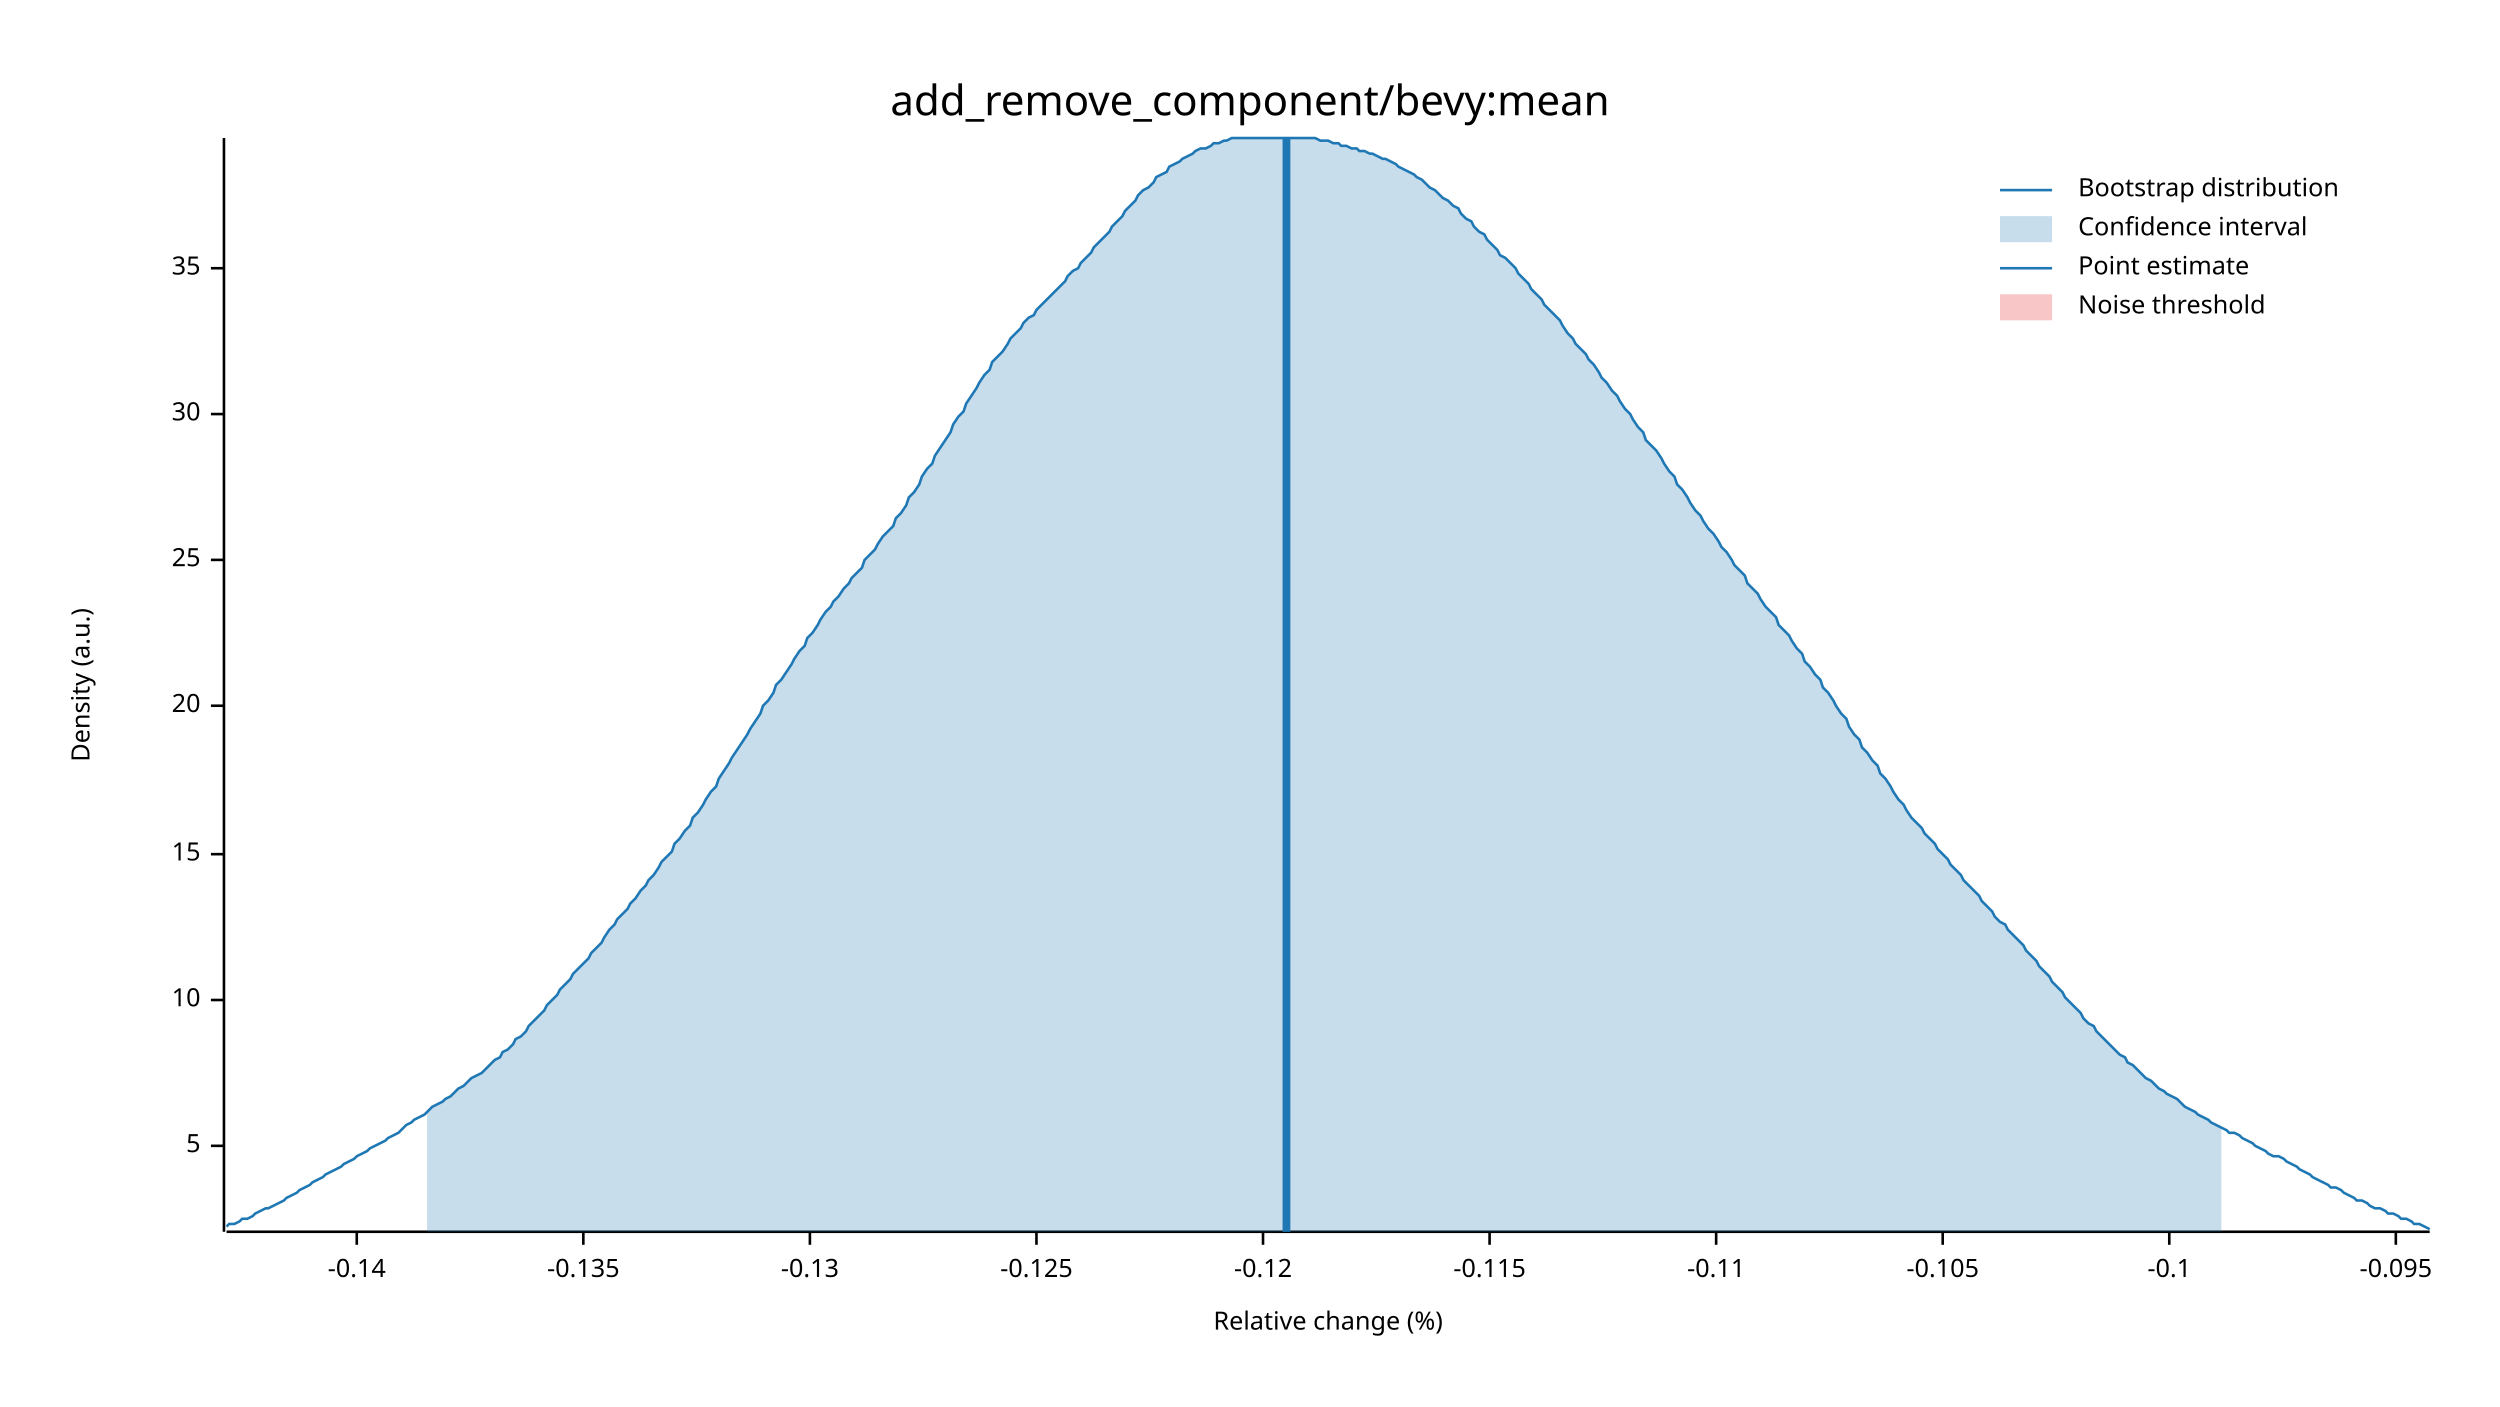
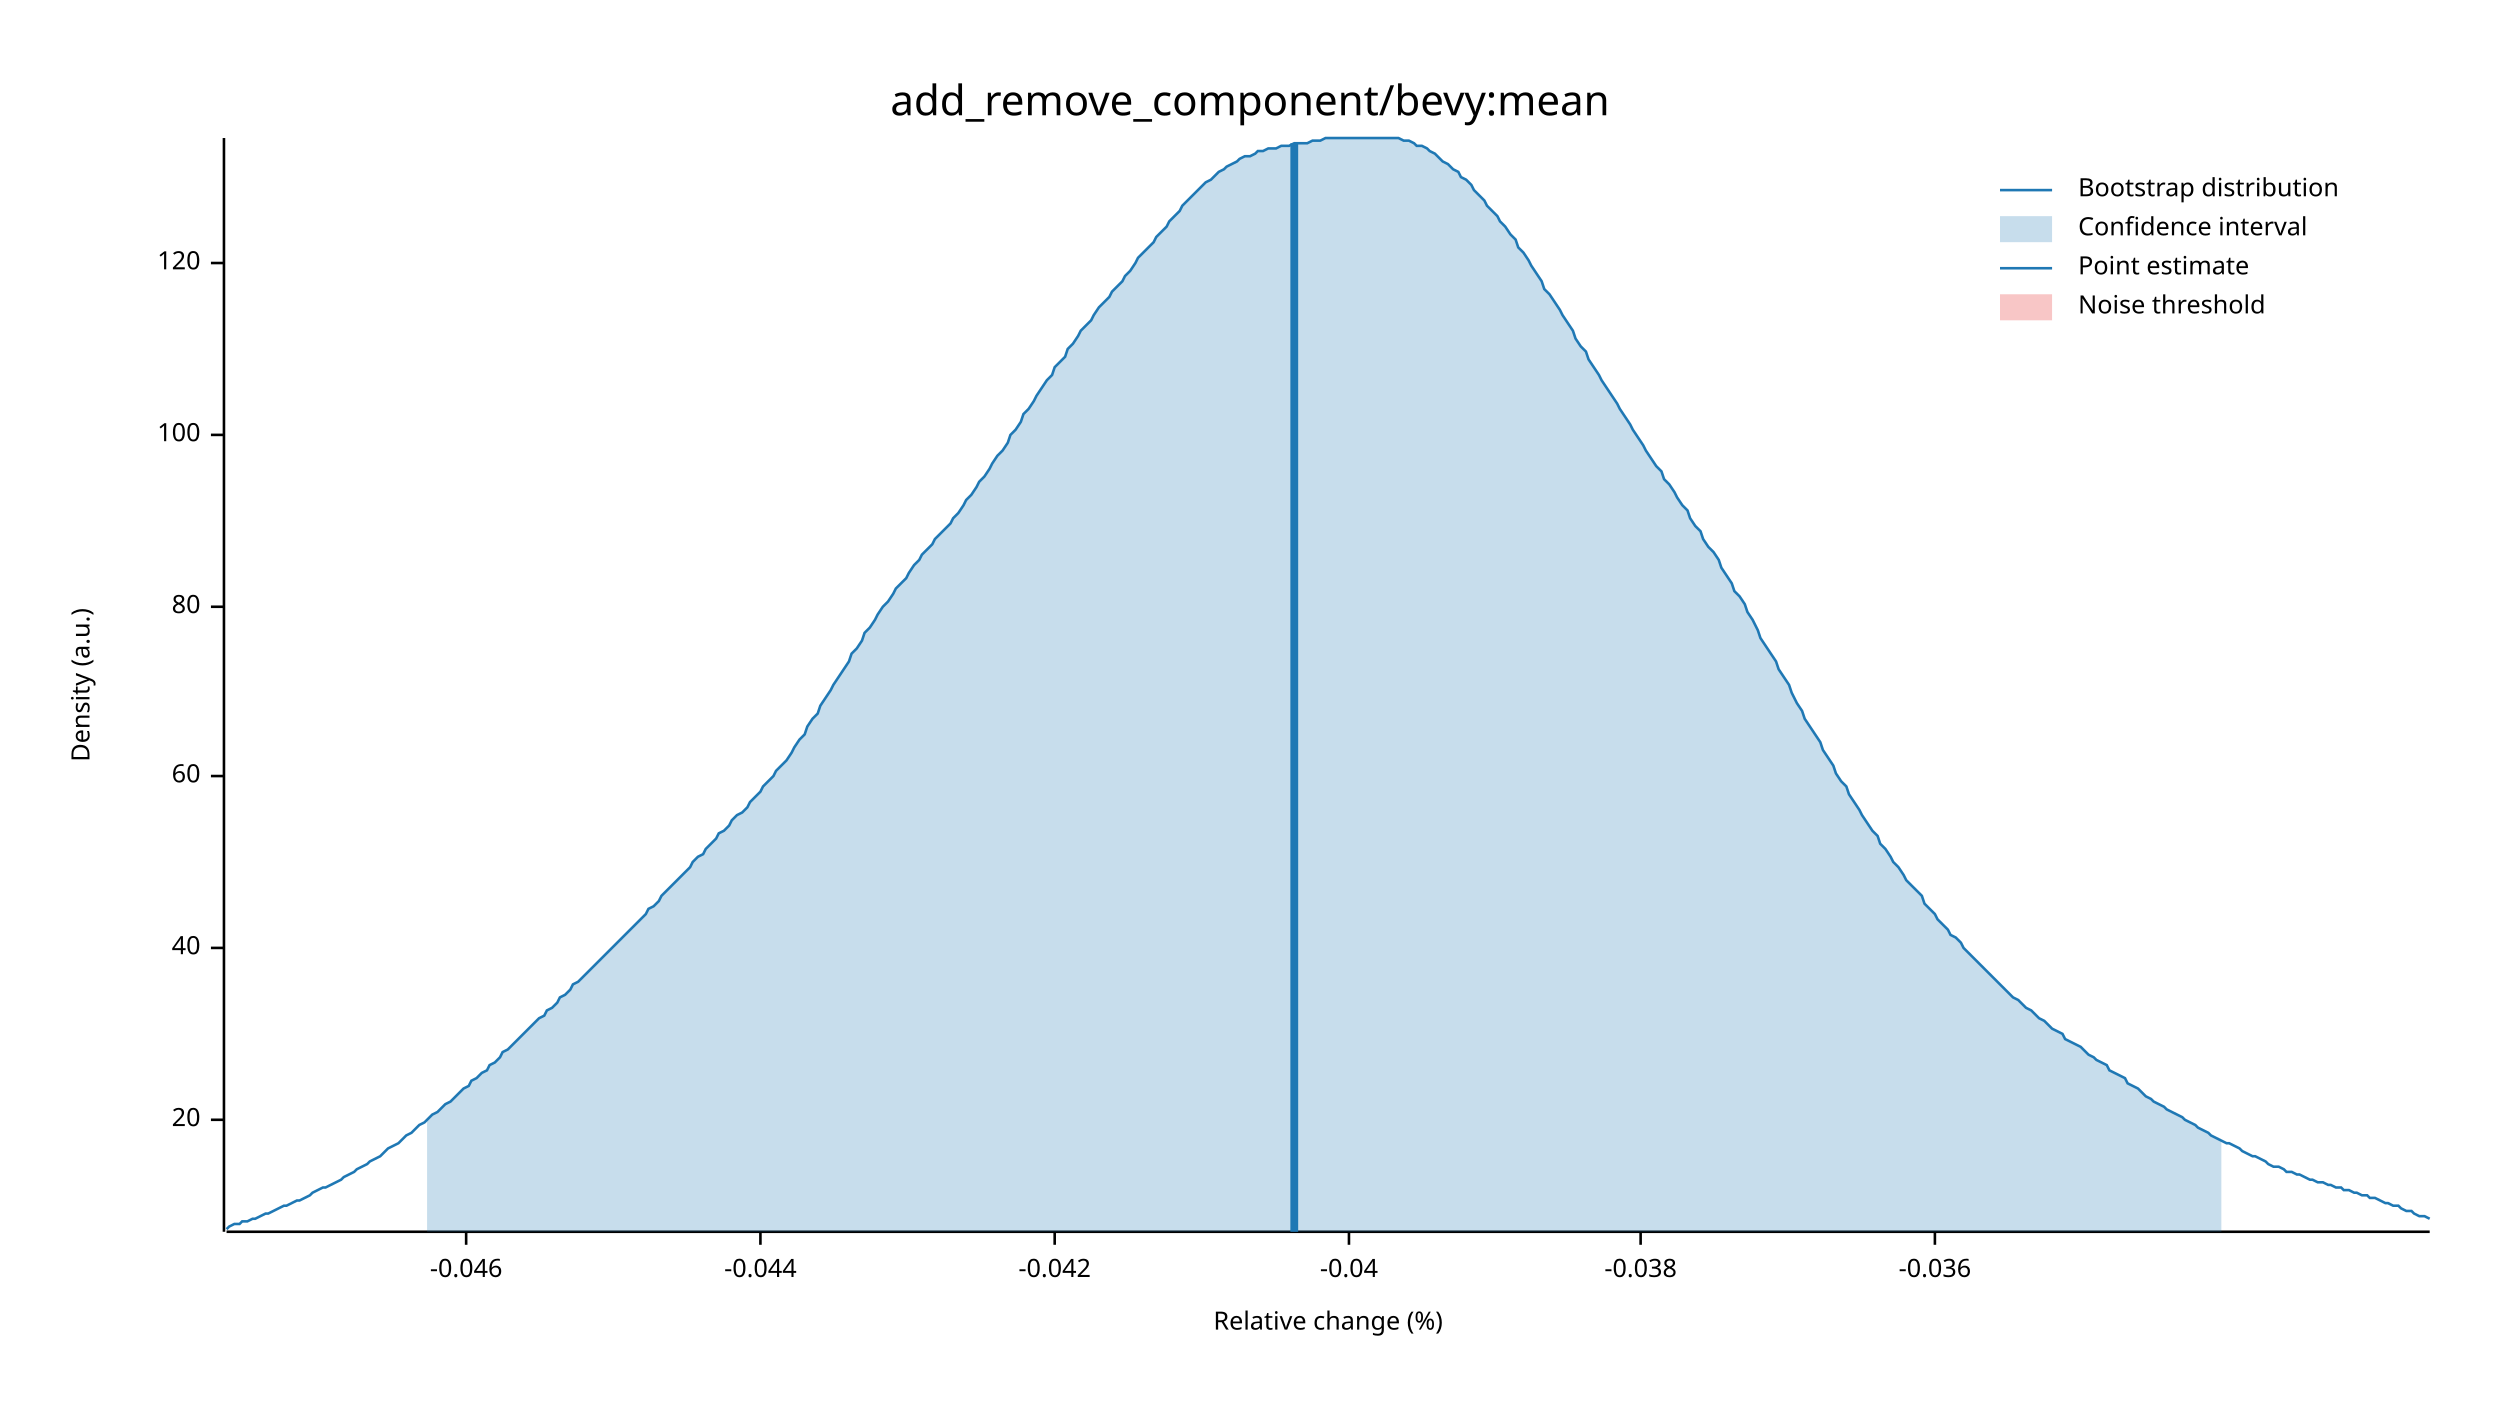
<svg xmlns="http://www.w3.org/2000/svg" width="960" height="540" viewBox="0 0 960 540">
  <text x="480" y="32" dy="0.76em" text-anchor="middle" font-family="sans-serif" font-size="16.129" opacity="1" fill="#000000">
add_remove_component/bevy:mean
</text>
  <text x="27" y="263" dy="0.76em" text-anchor="middle" font-family="sans-serif" font-size="9.677" opacity="1" fill="#000000" transform="rotate(270, 27, 263)">
Density (a.u.)
</text>
  <text x="510" y="513" dy="-0.5ex" text-anchor="middle" font-family="sans-serif" font-size="9.677" opacity="1" fill="#000000">
Relative change (%)
</text>
  <polyline fill="none" opacity="1" stroke="#000000" stroke-width="1" points="86,53 86,473 " />
-   <text x="77" y="440" dy="0.5ex" text-anchor="end" font-family="sans-serif" font-size="9.677" opacity="1" fill="#000000">
- 5
- </text>
-   <polyline fill="none" opacity="1" stroke="#000000" stroke-width="1" points="81,440 86,440 " />
-   <text x="77" y="384" dy="0.5ex" text-anchor="end" font-family="sans-serif" font-size="9.677" opacity="1" fill="#000000">
- 10
- </text>
-   <polyline fill="none" opacity="1" stroke="#000000" stroke-width="1" points="81,384 86,384 " />
-   <text x="77" y="328" dy="0.5ex" text-anchor="end" font-family="sans-serif" font-size="9.677" opacity="1" fill="#000000">
- 15
- </text>
-   <polyline fill="none" opacity="1" stroke="#000000" stroke-width="1" points="81,328 86,328 " />
-   <text x="77" y="271" dy="0.5ex" text-anchor="end" font-family="sans-serif" font-size="9.677" opacity="1" fill="#000000">
+   <text x="77" y="430" dy="0.5ex" text-anchor="end" font-family="sans-serif" font-size="9.677" opacity="1" fill="#000000">
20
</text>
-   <polyline fill="none" opacity="1" stroke="#000000" stroke-width="1" points="81,271 86,271 " />
-   <text x="77" y="215" dy="0.5ex" text-anchor="end" font-family="sans-serif" font-size="9.677" opacity="1" fill="#000000">
- 25
+   <polyline fill="none" opacity="1" stroke="#000000" stroke-width="1" points="81,430 86,430 " />
+   <text x="77" y="364" dy="0.5ex" text-anchor="end" font-family="sans-serif" font-size="9.677" opacity="1" fill="#000000">
+ 40
</text>
-   <polyline fill="none" opacity="1" stroke="#000000" stroke-width="1" points="81,215 86,215 " />
-   <text x="77" y="159" dy="0.5ex" text-anchor="end" font-family="sans-serif" font-size="9.677" opacity="1" fill="#000000">
- 30
+   <polyline fill="none" opacity="1" stroke="#000000" stroke-width="1" points="81,364 86,364 " />
+   <text x="77" y="298" dy="0.5ex" text-anchor="end" font-family="sans-serif" font-size="9.677" opacity="1" fill="#000000">
+ 60
</text>
-   <polyline fill="none" opacity="1" stroke="#000000" stroke-width="1" points="81,159 86,159 " />
-   <text x="77" y="103" dy="0.5ex" text-anchor="end" font-family="sans-serif" font-size="9.677" opacity="1" fill="#000000">
- 35
+   <polyline fill="none" opacity="1" stroke="#000000" stroke-width="1" points="81,298 86,298 " />
+   <text x="77" y="233" dy="0.5ex" text-anchor="end" font-family="sans-serif" font-size="9.677" opacity="1" fill="#000000">
+ 80
</text>
-   <polyline fill="none" opacity="1" stroke="#000000" stroke-width="1" points="81,103 86,103 " />
+   <polyline fill="none" opacity="1" stroke="#000000" stroke-width="1" points="81,233 86,233 " />
+   <text x="77" y="167" dy="0.5ex" text-anchor="end" font-family="sans-serif" font-size="9.677" opacity="1" fill="#000000">
+ 100
+ </text>
+   <polyline fill="none" opacity="1" stroke="#000000" stroke-width="1" points="81,167 86,167 " />
+   <text x="77" y="101" dy="0.5ex" text-anchor="end" font-family="sans-serif" font-size="9.677" opacity="1" fill="#000000">
+ 120
+ </text>
+   <polyline fill="none" opacity="1" stroke="#000000" stroke-width="1" points="81,101 86,101 " />
  <polyline fill="none" opacity="1" stroke="#000000" stroke-width="1" points="87,473 933,473 " />
-   <text x="137" y="483" dy="0.76em" text-anchor="middle" font-family="sans-serif" font-size="9.677" opacity="1" fill="#000000">
- -0.14
+   <text x="179" y="483" dy="0.76em" text-anchor="middle" font-family="sans-serif" font-size="9.677" opacity="1" fill="#000000">
+ -0.046
</text>
-   <polyline fill="none" opacity="1" stroke="#000000" stroke-width="1" points="137,473 137,478 " />
-   <text x="224" y="483" dy="0.76em" text-anchor="middle" font-family="sans-serif" font-size="9.677" opacity="1" fill="#000000">
- -0.135
+   <polyline fill="none" opacity="1" stroke="#000000" stroke-width="1" points="179,473 179,478 " />
+   <text x="292" y="483" dy="0.76em" text-anchor="middle" font-family="sans-serif" font-size="9.677" opacity="1" fill="#000000">
+ -0.044
</text>
-   <polyline fill="none" opacity="1" stroke="#000000" stroke-width="1" points="224,473 224,478 " />
-   <text x="311" y="483" dy="0.76em" text-anchor="middle" font-family="sans-serif" font-size="9.677" opacity="1" fill="#000000">
- -0.13
+   <polyline fill="none" opacity="1" stroke="#000000" stroke-width="1" points="292,473 292,478 " />
+   <text x="405" y="483" dy="0.76em" text-anchor="middle" font-family="sans-serif" font-size="9.677" opacity="1" fill="#000000">
+ -0.042
</text>
-   <polyline fill="none" opacity="1" stroke="#000000" stroke-width="1" points="311,473 311,478 " />
-   <text x="398" y="483" dy="0.76em" text-anchor="middle" font-family="sans-serif" font-size="9.677" opacity="1" fill="#000000">
- -0.125
+   <polyline fill="none" opacity="1" stroke="#000000" stroke-width="1" points="405,473 405,478 " />
+   <text x="518" y="483" dy="0.76em" text-anchor="middle" font-family="sans-serif" font-size="9.677" opacity="1" fill="#000000">
+ -0.04
</text>
-   <polyline fill="none" opacity="1" stroke="#000000" stroke-width="1" points="398,473 398,478 " />
-   <text x="485" y="483" dy="0.76em" text-anchor="middle" font-family="sans-serif" font-size="9.677" opacity="1" fill="#000000">
- -0.12
+   <polyline fill="none" opacity="1" stroke="#000000" stroke-width="1" points="518,473 518,478 " />
+   <text x="630" y="483" dy="0.76em" text-anchor="middle" font-family="sans-serif" font-size="9.677" opacity="1" fill="#000000">
+ -0.038
</text>
-   <polyline fill="none" opacity="1" stroke="#000000" stroke-width="1" points="485,473 485,478 " />
-   <text x="572" y="483" dy="0.76em" text-anchor="middle" font-family="sans-serif" font-size="9.677" opacity="1" fill="#000000">
- -0.115
+   <polyline fill="none" opacity="1" stroke="#000000" stroke-width="1" points="630,473 630,478 " />
+   <text x="743" y="483" dy="0.76em" text-anchor="middle" font-family="sans-serif" font-size="9.677" opacity="1" fill="#000000">
+ -0.036
</text>
-   <polyline fill="none" opacity="1" stroke="#000000" stroke-width="1" points="572,473 572,478 " />
-   <text x="659" y="483" dy="0.76em" text-anchor="middle" font-family="sans-serif" font-size="9.677" opacity="1" fill="#000000">
- -0.11
- </text>
-   <polyline fill="none" opacity="1" stroke="#000000" stroke-width="1" points="659,473 659,478 " />
-   <text x="746" y="483" dy="0.76em" text-anchor="middle" font-family="sans-serif" font-size="9.677" opacity="1" fill="#000000">
- -0.105
- </text>
-   <polyline fill="none" opacity="1" stroke="#000000" stroke-width="1" points="746,473 746,478 " />
-   <text x="833" y="483" dy="0.76em" text-anchor="middle" font-family="sans-serif" font-size="9.677" opacity="1" fill="#000000">
- -0.1
- </text>
-   <polyline fill="none" opacity="1" stroke="#000000" stroke-width="1" points="833,473 833,478 " />
-   <text x="920" y="483" dy="0.76em" text-anchor="middle" font-family="sans-serif" font-size="9.677" opacity="1" fill="#000000">
- -0.095
- </text>
-   <polyline fill="none" opacity="1" stroke="#000000" stroke-width="1" points="920,473 920,478 " />
-   <polyline fill="none" opacity="1" stroke="#1F78B4" stroke-width="1" points="87,471 88,470 90,470 92,469 93,468 95,468 97,467 98,466 100,465 102,464 103,464 105,463 107,462 109,461 110,460 112,459 114,458 115,457 117,456 119,455 120,454 122,453 124,452 125,451 127,450 129,449 131,448 132,447 134,446 136,445 137,444 139,443 141,442 142,441 144,440 146,439 148,438 149,437 151,436 153,435 154,434 156,432 158,431 159,430 161,429 163,428 164,427 166,425 168,424 170,423 171,422 173,421 175,419 176,418 178,417 180,415 181,414 183,413 185,412 187,410 188,409 190,407 192,406 193,404 195,403 197,401 198,399 200,398 202,396 203,394 205,392 207,390 209,388 210,386 212,384 214,382 215,380 217,378 219,376 220,374 222,372 224,370 226,368 227,366 229,364 231,362 232,360 234,357 236,355 237,353 239,351 241,349 242,347 244,345 246,342 248,340 249,338 251,336 253,333 254,331 256,329 258,327 259,324 261,322 263,319 265,317 266,314 268,312 270,309 271,307 273,304 275,302 276,299 278,296 280,293 281,291 283,288 285,285 287,282 288,280 290,277 292,274 293,271 295,269 297,266 298,263 300,261 302,258 304,255 305,253 307,250 309,248 310,245 312,243 314,240 315,238 317,235 319,233 320,231 322,229 324,226 326,224 327,222 329,220 331,218 332,215 334,213 336,211 337,209 339,206 341,204 343,202 344,199 346,197 348,194 349,191 351,189 353,186 354,183 356,180 358,178 359,175 361,172 363,169 365,166 366,163 368,160 370,158 371,155 373,152 375,149 376,147 378,144 380,142 381,139 383,137 385,135 387,132 388,130 390,128 392,126 393,124 395,122 397,121 398,119 400,117 402,115 404,113 405,112 407,110 409,108 410,106 412,104 414,103 415,101 417,99 419,97 420,95 422,93 424,91 426,89 427,87 429,85 431,83 432,81 434,79 436,77 437,75 439,73 441,72 443,70 444,68 446,67 448,66 449,64 451,63 453,62 454,61 456,60 458,59 459,58 461,57 463,57 465,56 466,55 468,55 470,54 471,54 473,53 475,53 476,53 478,53 480,53 482,53 483,53 485,53 487,53 488,53 490,53 492,53 493,53 495,53 497,53 498,53 500,53 502,53 504,53 505,53 507,54 509,54 510,54 512,55 514,55 515,56 517,56 519,57 521,57 522,58 524,58 526,59 527,59 529,60 531,61 532,61 534,62 536,63 537,64 539,65 541,66 543,67 544,68 546,69 548,71 549,72 551,73 553,75 554,76 556,77 558,79 560,80 561,82 563,84 565,85 566,87 568,89 570,90 571,92 573,94 575,96 576,98 578,99 580,101 582,103 583,105 585,107 587,109 588,111 590,113 592,115 593,117 595,119 597,121 599,123 600,125 602,128 604,130 605,132 607,134 609,136 610,138 612,140 614,143 615,145 617,147 619,150 621,152 622,154 624,157 626,159 627,161 629,164 631,166 632,169 634,171 636,173 638,176 639,178 641,181 643,183 644,186 646,188 648,191 649,193 651,196 653,198 654,200 656,203 658,205 660,208 661,210 663,212 665,215 666,217 668,219 670,221 671,224 673,226 675,228 676,230 678,233 680,235 682,237 683,240 685,242 687,244 688,246 690,249 692,251 693,254 695,256 697,259 699,261 700,264 702,266 704,269 705,271 707,274 709,276 710,279 712,282 714,284 715,287 717,289 719,292 721,294 722,297 724,299 726,302 727,304 729,307 731,309 732,311 734,314 736,316 738,318 739,320 741,322 743,324 744,326 746,328 748,330 749,332 751,334 753,336 754,338 756,340 758,342 760,344 761,346 763,348 765,350 766,352 768,354 770,355 771,357 773,359 775,361 777,363 778,365 780,367 782,369 783,371 785,373 787,375 788,377 790,379 792,381 793,383 795,385 797,387 799,389 800,391 802,393 804,394 805,396 807,398 809,400 810,401 812,403 814,405 816,406 817,408 819,409 821,411 822,412 824,414 826,415 827,416 829,418 831,419 832,420 834,421 836,422 838,424 839,425 841,426 843,427 844,428 846,429 848,430 849,431 851,432 853,433 855,434 856,435 858,435 860,436 861,437 863,438 865,439 866,440 868,441 870,442 871,443 873,444 875,444 877,445 878,446 880,447 882,448 883,449 885,450 887,451 888,452 890,453 892,454 894,455 895,456 897,456 899,457 900,458 902,459 904,460 905,461 907,461 909,462 910,463 912,464 914,464 916,465 917,466 919,466 921,467 922,468 924,468 926,469 927,470 929,470 931,471 933,472 " />
-   <polygon opacity="0.25" fill="#1F78B4" points="164,427 166,425 168,424 170,423 171,422 173,421 175,419 176,418 178,417 180,415 181,414 183,413 185,412 187,410 188,409 190,407 192,406 193,404 195,403 197,401 198,399 200,398 202,396 203,394 205,392 207,390 209,388 210,386 212,384 214,382 215,380 217,378 219,376 220,374 222,372 224,370 226,368 227,366 229,364 231,362 232,360 234,357 236,355 237,353 239,351 241,349 242,347 244,345 246,342 248,340 249,338 251,336 253,333 254,331 256,329 258,327 259,324 261,322 263,319 265,317 266,314 268,312 270,309 271,307 273,304 275,302 276,299 278,296 280,293 281,291 283,288 285,285 287,282 288,280 290,277 292,274 293,271 295,269 297,266 298,263 300,261 302,258 304,255 305,253 307,250 309,248 310,245 312,243 314,240 315,238 317,235 319,233 320,231 322,229 324,226 326,224 327,222 329,220 331,218 332,215 334,213 336,211 337,209 339,206 341,204 343,202 344,199 346,197 348,194 349,191 351,189 353,186 354,183 356,180 358,178 359,175 361,172 363,169 365,166 366,163 368,160 370,158 371,155 373,152 375,149 376,147 378,144 380,142 381,139 383,137 385,135 387,132 388,130 390,128 392,126 393,124 395,122 397,121 398,119 400,117 402,115 404,113 405,112 407,110 409,108 410,106 412,104 414,103 415,101 417,99 419,97 420,95 422,93 424,91 426,89 427,87 429,85 431,83 432,81 434,79 436,77 437,75 439,73 441,72 443,70 444,68 446,67 448,66 449,64 451,63 453,62 454,61 456,60 458,59 459,58 461,57 463,57 465,56 466,55 468,55 470,54 471,54 473,53 475,53 476,53 478,53 480,53 482,53 483,53 485,53 487,53 488,53 490,53 492,53 493,53 495,53 497,53 498,53 500,53 502,53 504,53 505,53 507,54 509,54 510,54 512,55 514,55 515,56 517,56 519,57 521,57 522,58 524,58 526,59 527,59 529,60 531,61 532,61 534,62 536,63 537,64 539,65 541,66 543,67 544,68 546,69 548,71 549,72 551,73 553,75 554,76 556,77 558,79 560,80 561,82 563,84 565,85 566,87 568,89 570,90 571,92 573,94 575,96 576,98 578,99 580,101 582,103 583,105 585,107 587,109 588,111 590,113 592,115 593,117 595,119 597,121 599,123 600,125 602,128 604,130 605,132 607,134 609,136 610,138 612,140 614,143 615,145 617,147 619,150 621,152 622,154 624,157 626,159 627,161 629,164 631,166 632,169 634,171 636,173 638,176 639,178 641,181 643,183 644,186 646,188 648,191 649,193 651,196 653,198 654,200 656,203 658,205 660,208 661,210 663,212 665,215 666,217 668,219 670,221 671,224 673,226 675,228 676,230 678,233 680,235 682,237 683,240 685,242 687,244 688,246 690,249 692,251 693,254 695,256 697,259 699,261 700,264 702,266 704,269 705,271 707,274 709,276 710,279 712,282 714,284 715,287 717,289 719,292 721,294 722,297 724,299 726,302 727,304 729,307 731,309 732,311 734,314 736,316 738,318 739,320 741,322 743,324 744,326 746,328 748,330 749,332 751,334 753,336 754,338 756,340 758,342 760,344 761,346 763,348 765,350 766,352 768,354 770,355 771,357 773,359 775,361 777,363 778,365 780,367 782,369 783,371 785,373 787,375 788,377 790,379 792,381 793,383 795,385 797,387 799,389 800,391 802,393 804,394 805,396 807,398 809,400 810,401 812,403 814,405 816,406 817,408 819,409 821,411 822,412 824,414 826,415 827,416 829,418 831,419 832,420 834,421 836,422 838,424 839,425 841,426 843,427 844,428 846,429 848,430 849,431 851,432 853,433 853,473 164,473 " />
-   <polyline fill="none" opacity="1" stroke="#1F78B4" stroke-width="3" points="494,473 494,53 " />
+   <polyline fill="none" opacity="1" stroke="#000000" stroke-width="1" points="743,473 743,478 " />
+   <polyline fill="none" opacity="1" stroke="#1F78B4" stroke-width="1" points="87,472 88,471 90,470 92,470 93,469 95,469 97,468 98,468 100,467 102,466 103,466 105,465 107,464 109,463 110,463 112,462 114,461 115,461 117,460 119,459 120,458 122,457 124,456 125,456 127,455 129,454 131,453 132,452 134,451 136,450 137,449 139,448 141,447 142,446 144,445 146,444 148,442 149,441 151,440 153,439 154,438 156,436 158,435 159,434 161,432 163,431 164,430 166,428 168,427 170,425 171,424 173,423 175,421 176,420 178,418 180,417 181,415 183,414 185,412 187,411 188,409 190,408 192,406 193,404 195,403 197,401 198,400 200,398 202,396 203,395 205,393 207,391 209,390 210,388 212,387 214,385 215,383 217,382 219,380 220,378 222,377 224,375 226,373 227,372 229,370 231,368 232,367 234,365 236,363 237,362 239,360 241,358 242,357 244,355 246,353 248,351 249,349 251,348 253,346 254,344 256,342 258,340 259,339 261,337 263,335 265,333 266,331 268,329 270,328 271,326 273,324 275,322 276,320 278,319 280,317 281,315 283,313 285,312 287,310 288,308 290,306 292,304 293,302 295,300 297,298 298,296 300,294 302,292 304,289 305,287 307,284 309,282 310,279 312,276 314,274 315,271 317,268 319,265 320,263 322,260 324,257 326,254 327,251 329,249 331,246 332,243 334,241 336,238 337,236 339,233 341,231 343,228 344,226 346,224 348,222 349,220 351,217 353,215 354,213 356,211 358,209 359,207 361,205 363,203 365,201 366,199 368,197 370,194 371,192 373,190 375,187 376,185 378,183 380,180 381,178 383,175 385,173 387,170 388,167 390,165 392,162 393,159 395,157 397,154 398,152 400,149 402,146 404,144 405,141 407,139 409,137 410,134 412,132 414,129 415,127 417,125 419,123 420,121 422,118 424,116 426,114 427,112 429,110 431,108 432,106 434,104 436,101 437,99 439,97 441,95 443,93 444,91 446,89 448,87 449,85 451,83 453,81 454,79 456,77 458,75 459,74 461,72 463,70 465,69 466,68 468,66 470,65 471,64 473,63 475,62 476,61 478,60 480,60 482,59 483,58 485,58 487,57 488,57 490,57 492,56 493,56 495,56 497,55 498,55 500,55 502,55 504,54 505,54 507,54 509,53 510,53 512,53 514,53 515,53 517,53 519,53 521,53 522,53 524,53 526,53 527,53 529,53 531,53 532,53 534,53 536,53 537,53 539,54 541,54 543,55 544,56 546,56 548,57 549,58 551,59 553,61 554,62 556,63 558,65 560,66 561,68 563,69 565,71 566,73 568,75 570,77 571,79 573,81 575,83 576,85 578,87 580,90 582,92 583,95 585,97 587,100 588,102 590,105 592,108 593,111 595,113 597,116 599,119 600,121 602,124 604,127 605,130 607,133 609,135 610,138 612,141 614,144 615,146 617,149 619,152 621,155 622,157 624,160 626,163 627,165 629,168 631,171 632,173 634,176 636,179 638,181 639,184 641,186 643,189 644,191 646,194 648,196 649,199 651,202 653,204 654,207 656,210 658,212 660,215 661,218 663,221 665,224 666,227 668,229 670,232 671,235 673,238 675,242 676,245 678,248 680,251 682,254 683,257 685,260 687,263 688,266 690,270 692,273 693,276 695,279 697,282 699,285 700,288 702,291 704,294 705,297 707,300 709,302 710,305 712,308 714,311 715,313 717,316 719,319 721,321 722,324 724,326 726,329 727,331 729,333 731,336 732,338 734,340 736,342 738,344 739,347 741,349 743,351 744,353 746,355 748,357 749,359 751,360 753,362 754,364 756,366 758,368 760,370 761,371 763,373 765,375 766,376 768,378 770,380 771,381 773,383 775,384 777,386 778,387 780,388 782,390 783,391 785,392 787,394 788,395 790,396 792,397 793,399 795,400 797,401 799,402 800,403 802,405 804,406 805,407 807,408 809,409 810,411 812,412 814,413 816,414 817,416 819,417 821,418 822,419 824,421 826,422 827,423 829,424 831,425 832,426 834,427 836,428 838,429 839,430 841,431 843,432 844,433 846,434 848,435 849,436 851,437 853,438 855,439 856,439 858,440 860,441 861,442 863,443 865,444 866,444 868,445 870,446 871,447 873,448 875,448 877,449 878,450 880,450 882,451 883,451 885,452 887,453 888,453 890,454 892,454 894,455 895,455 897,456 899,456 900,457 902,457 904,458 905,458 907,459 909,459 910,460 912,460 914,461 916,462 917,462 919,463 921,463 922,464 924,465 926,465 927,466 929,467 931,467 933,468 " />
+   <polygon opacity="0.25" fill="#1F78B4" points="164,430 166,428 168,427 170,425 171,424 173,423 175,421 176,420 178,418 180,417 181,415 183,414 185,412 187,411 188,409 190,408 192,406 193,404 195,403 197,401 198,400 200,398 202,396 203,395 205,393 207,391 209,390 210,388 212,387 214,385 215,383 217,382 219,380 220,378 222,377 224,375 226,373 227,372 229,370 231,368 232,367 234,365 236,363 237,362 239,360 241,358 242,357 244,355 246,353 248,351 249,349 251,348 253,346 254,344 256,342 258,340 259,339 261,337 263,335 265,333 266,331 268,329 270,328 271,326 273,324 275,322 276,320 278,319 280,317 281,315 283,313 285,312 287,310 288,308 290,306 292,304 293,302 295,300 297,298 298,296 300,294 302,292 304,289 305,287 307,284 309,282 310,279 312,276 314,274 315,271 317,268 319,265 320,263 322,260 324,257 326,254 327,251 329,249 331,246 332,243 334,241 336,238 337,236 339,233 341,231 343,228 344,226 346,224 348,222 349,220 351,217 353,215 354,213 356,211 358,209 359,207 361,205 363,203 365,201 366,199 368,197 370,194 371,192 373,190 375,187 376,185 378,183 380,180 381,178 383,175 385,173 387,170 388,167 390,165 392,162 393,159 395,157 397,154 398,152 400,149 402,146 404,144 405,141 407,139 409,137 410,134 412,132 414,129 415,127 417,125 419,123 420,121 422,118 424,116 426,114 427,112 429,110 431,108 432,106 434,104 436,101 437,99 439,97 441,95 443,93 444,91 446,89 448,87 449,85 451,83 453,81 454,79 456,77 458,75 459,74 461,72 463,70 465,69 466,68 468,66 470,65 471,64 473,63 475,62 476,61 478,60 480,60 482,59 483,58 485,58 487,57 488,57 490,57 492,56 493,56 495,56 497,55 498,55 500,55 502,55 504,54 505,54 507,54 509,53 510,53 512,53 514,53 515,53 517,53 519,53 521,53 522,53 524,53 526,53 527,53 529,53 531,53 532,53 534,53 536,53 537,53 539,54 541,54 543,55 544,56 546,56 548,57 549,58 551,59 553,61 554,62 556,63 558,65 560,66 561,68 563,69 565,71 566,73 568,75 570,77 571,79 573,81 575,83 576,85 578,87 580,90 582,92 583,95 585,97 587,100 588,102 590,105 592,108 593,111 595,113 597,116 599,119 600,121 602,124 604,127 605,130 607,133 609,135 610,138 612,141 614,144 615,146 617,149 619,152 621,155 622,157 624,160 626,163 627,165 629,168 631,171 632,173 634,176 636,179 638,181 639,184 641,186 643,189 644,191 646,194 648,196 649,199 651,202 653,204 654,207 656,210 658,212 660,215 661,218 663,221 665,224 666,227 668,229 670,232 671,235 673,238 675,242 676,245 678,248 680,251 682,254 683,257 685,260 687,263 688,266 690,270 692,273 693,276 695,279 697,282 699,285 700,288 702,291 704,294 705,297 707,300 709,302 710,305 712,308 714,311 715,313 717,316 719,319 721,321 722,324 724,326 726,329 727,331 729,333 731,336 732,338 734,340 736,342 738,344 739,347 741,349 743,351 744,353 746,355 748,357 749,359 751,360 753,362 754,364 756,366 758,368 760,370 761,371 763,373 765,375 766,376 768,378 770,380 771,381 773,383 775,384 777,386 778,387 780,388 782,390 783,391 785,392 787,394 788,395 790,396 792,397 793,399 795,400 797,401 799,402 800,403 802,405 804,406 805,407 807,408 809,409 810,411 812,412 814,413 816,414 817,416 819,417 821,418 822,419 824,421 826,422 827,423 829,424 831,425 832,426 834,427 836,428 838,429 839,430 841,431 843,432 844,433 846,434 848,435 849,436 851,437 853,438 853,473 164,473 " />
+   <polyline fill="none" opacity="1" stroke="#1F78B4" stroke-width="3" points="497,473 497,55 " />
  <rect x="510" y="53" width="0" height="419" opacity="0.1" fill="#E31A1C" stroke="none" />
  <text x="798" y="68" dy="0.76em" text-anchor="start" font-family="sans-serif" font-size="9.677" opacity="1" fill="#000000">
Bootstrap distribution
</text>
  <text x="798" y="83" dy="0.76em" text-anchor="start" font-family="sans-serif" font-size="9.677" opacity="1" fill="#000000">
Confidence interval
</text>
  <text x="798" y="98" dy="0.76em" text-anchor="start" font-family="sans-serif" font-size="9.677" opacity="1" fill="#000000">
Point estimate
</text>
  <text x="798" y="113" dy="0.76em" text-anchor="start" font-family="sans-serif" font-size="9.677" opacity="1" fill="#000000">
Noise threshold
</text>
  <polyline fill="none" opacity="1" stroke="#1F78B4" stroke-width="1" points="768,73 788,73 " />
  <rect x="768" y="83" width="20" height="10" opacity="0.25" fill="#1F78B4" stroke="none" />
  <polyline fill="none" opacity="1" stroke="#1F78B4" stroke-width="1" points="768,103 788,103 " />
  <rect x="768" y="113" width="20" height="10" opacity="0.25" fill="#E31A1C" stroke="none" />
</svg>
